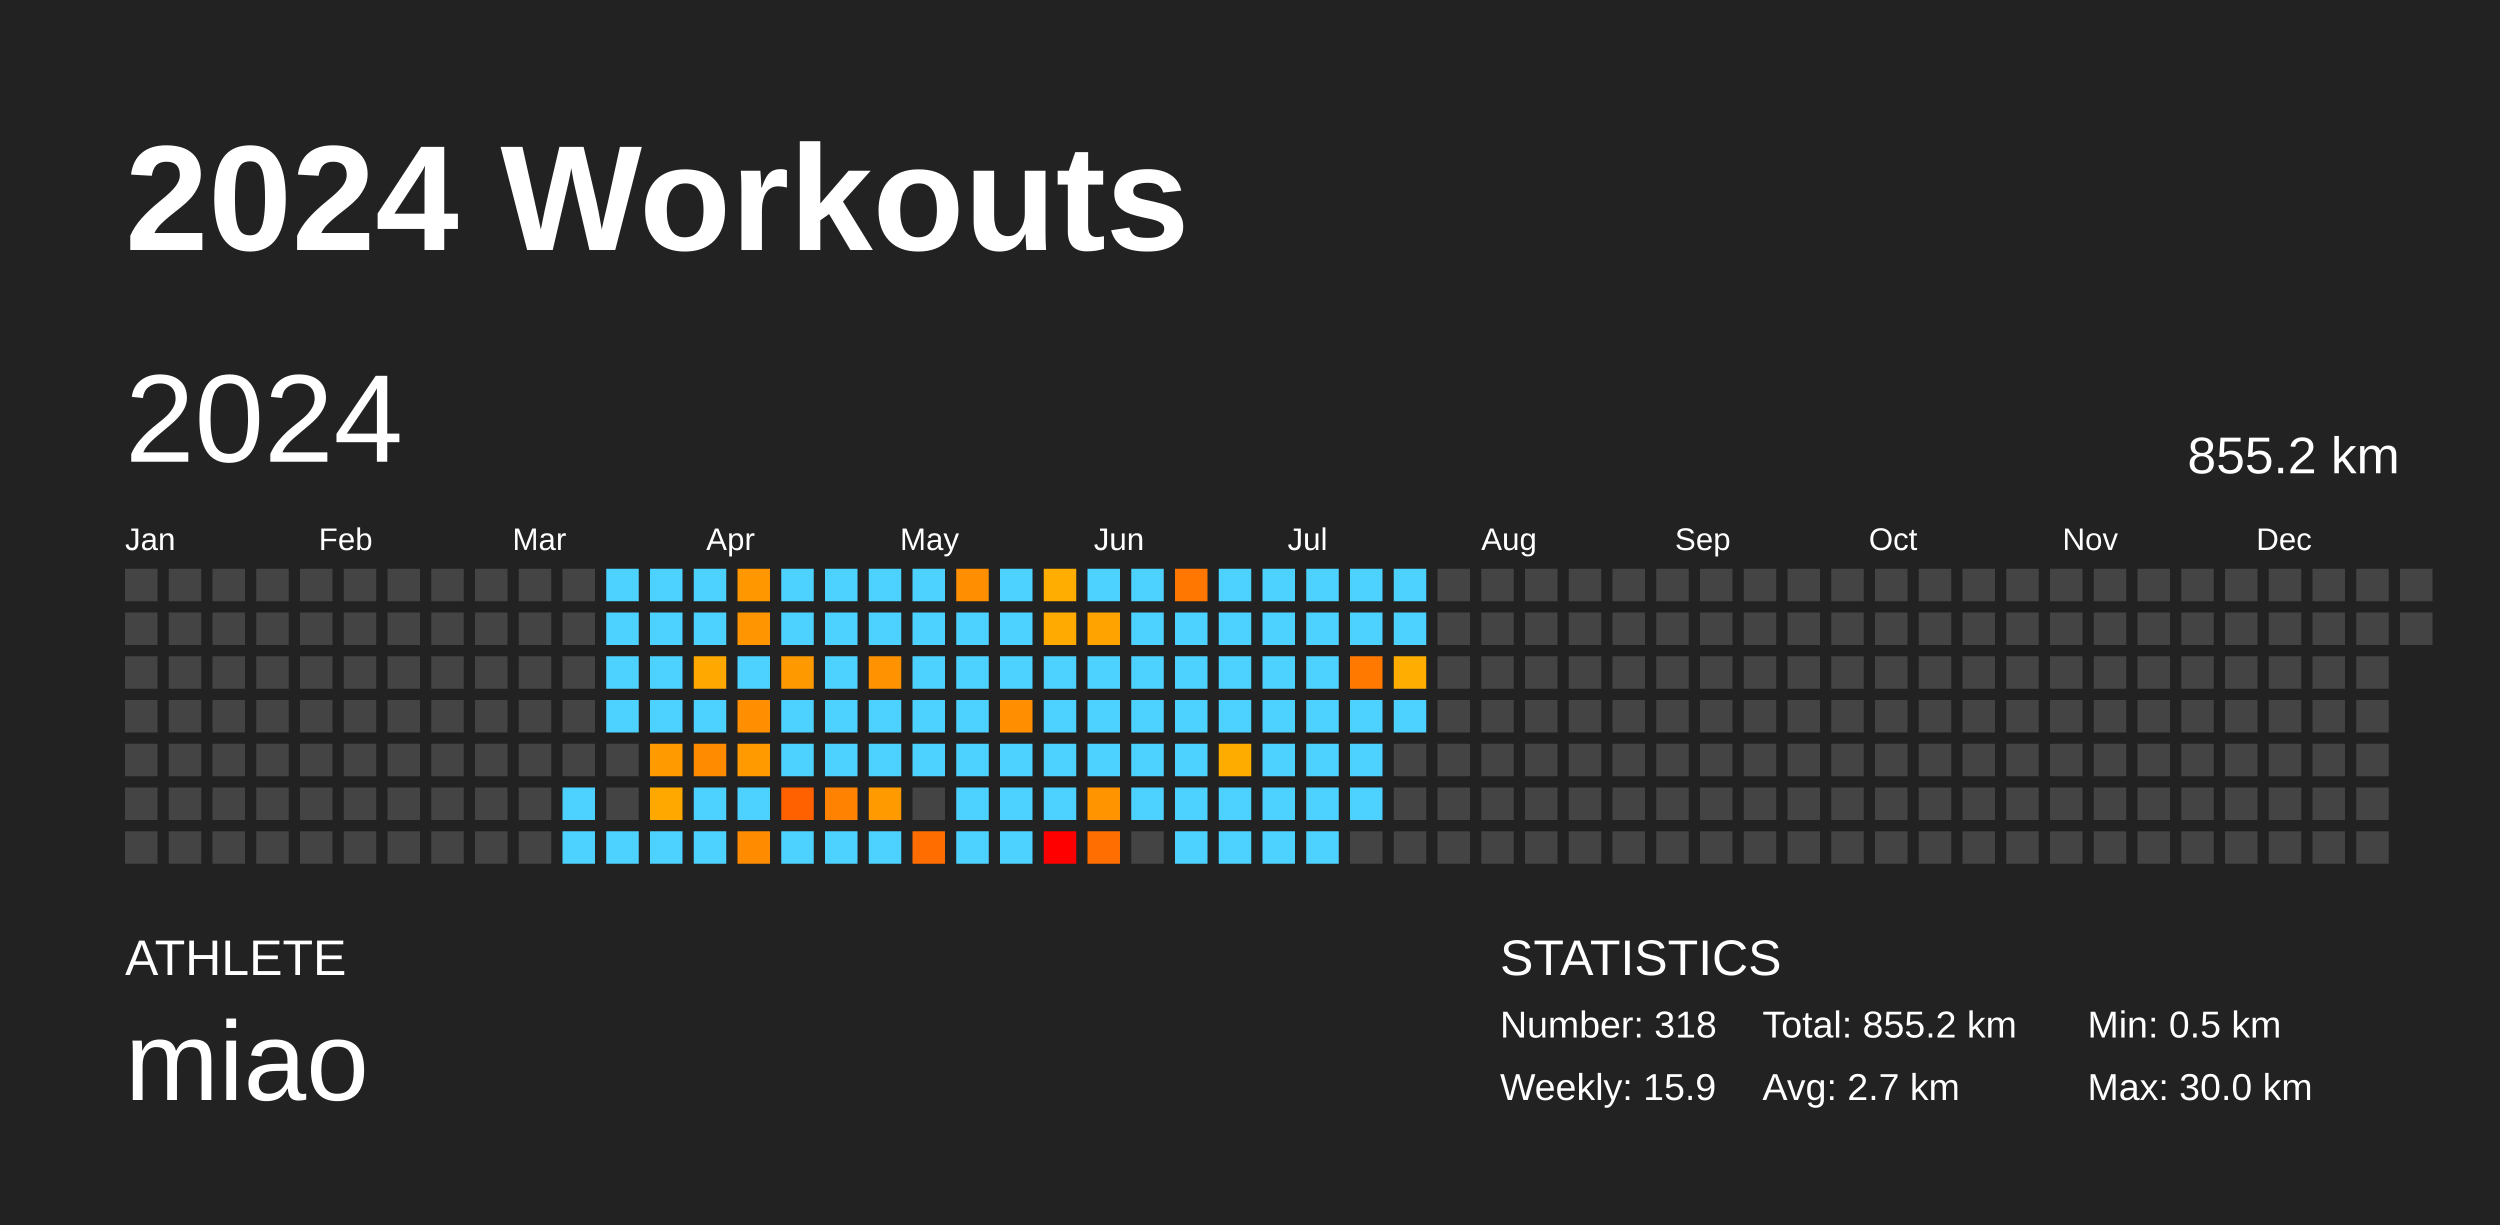
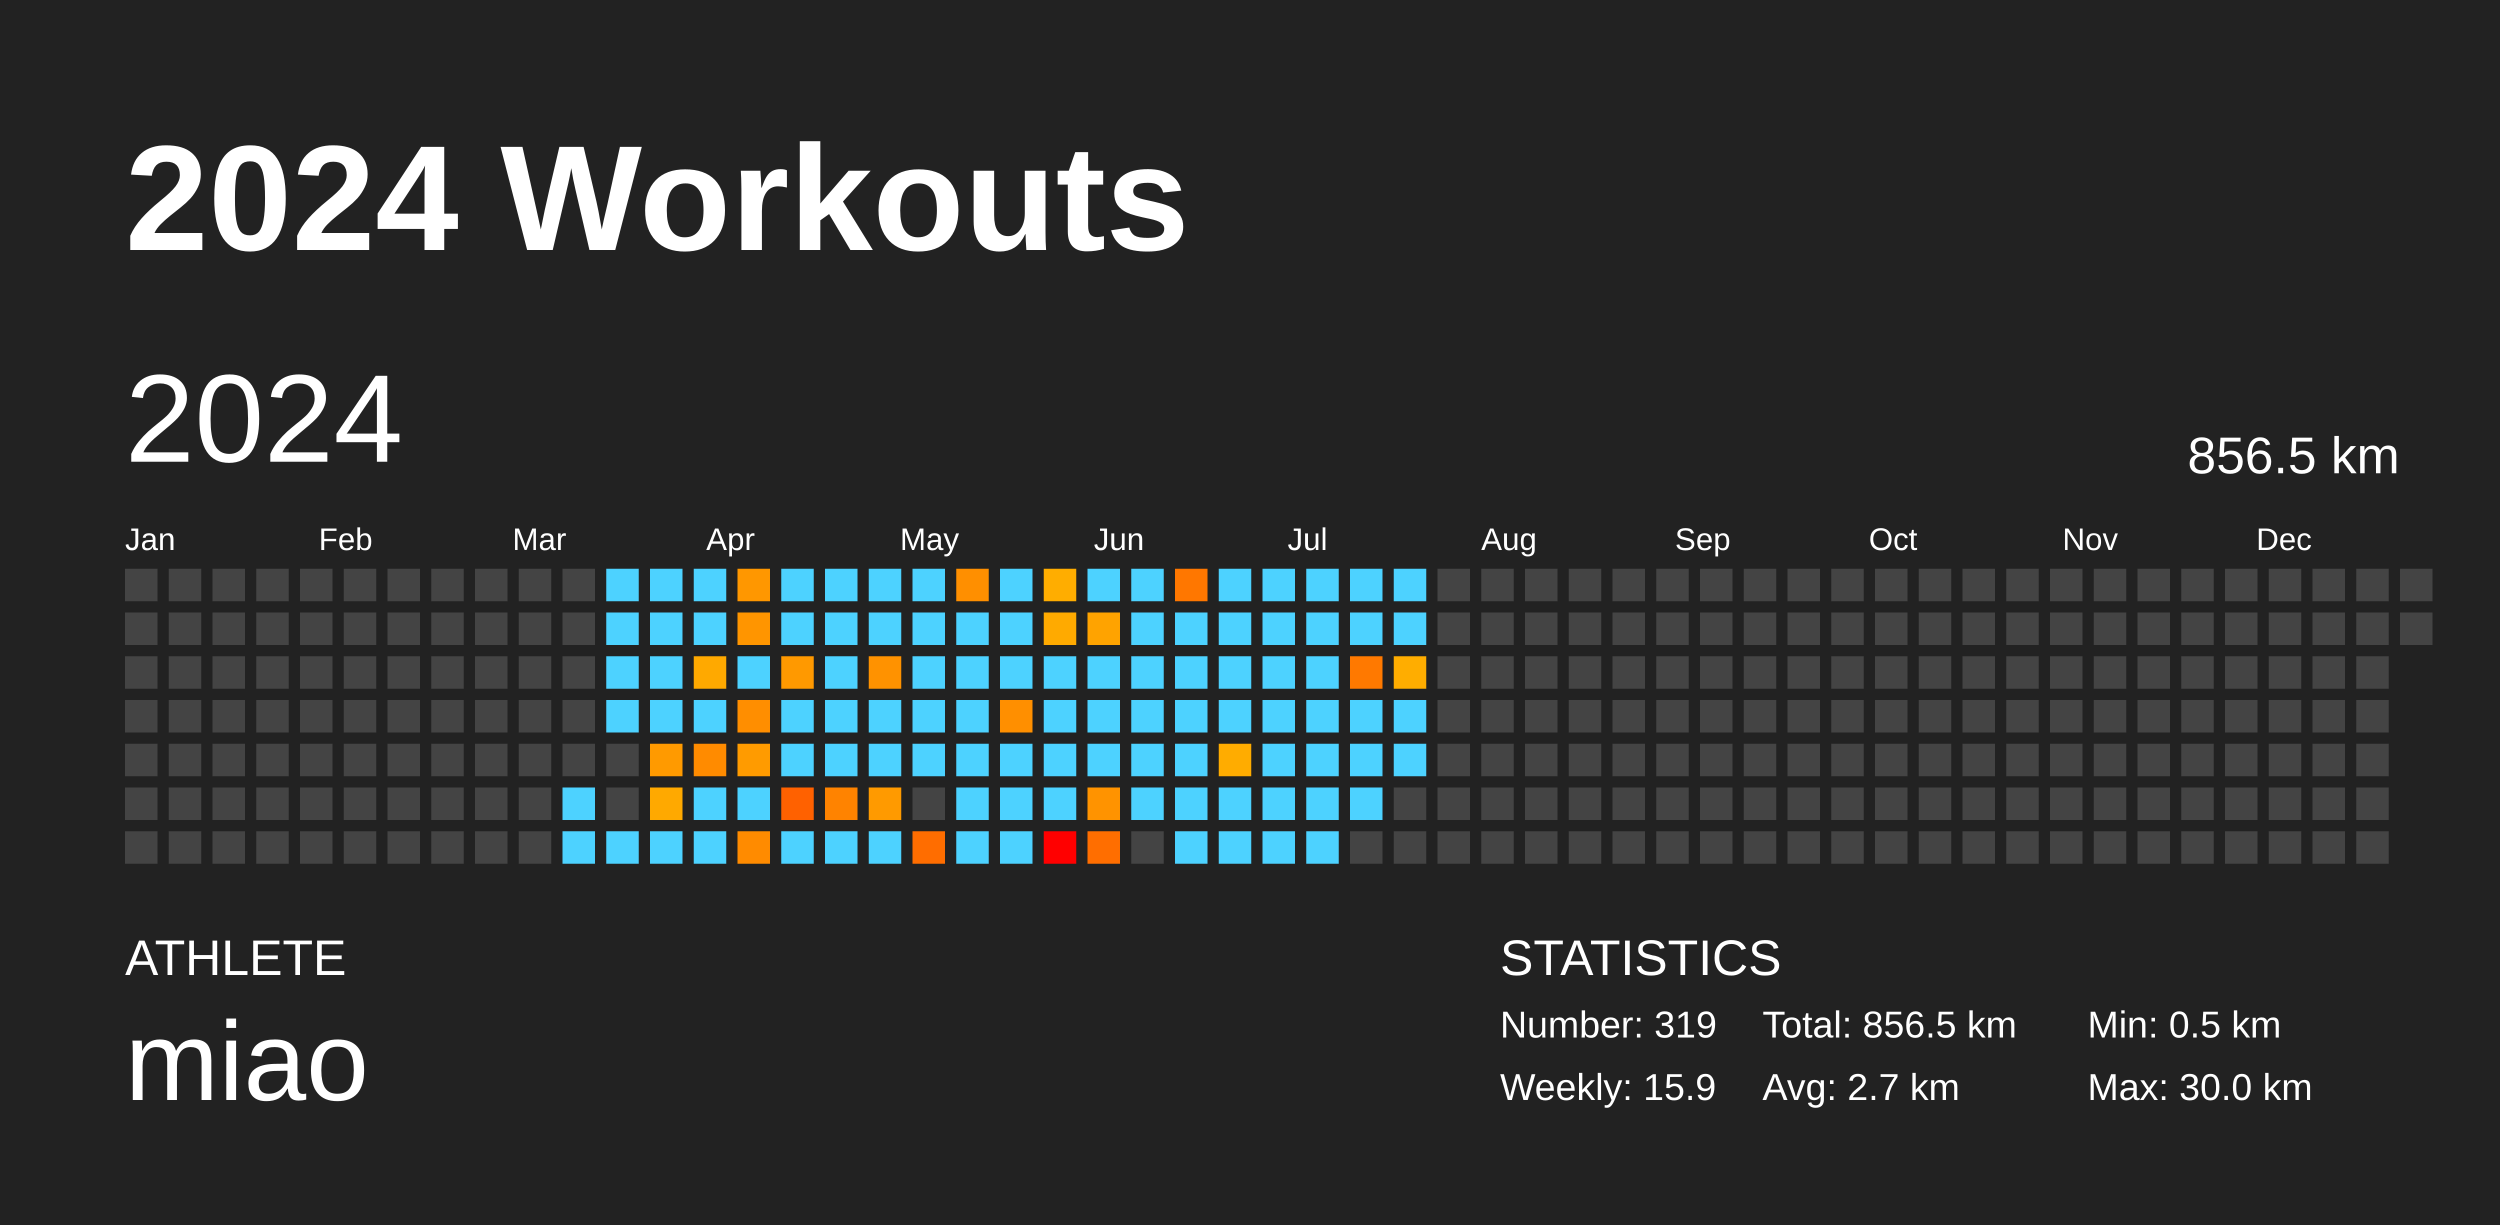
<svg xmlns="http://www.w3.org/2000/svg" baseProfile="full" height="98mm" version="1.1" viewBox="0,0,200,98" width="200mm">
  <defs />
  <rect fill="#222222" height="98" width="200" x="0" y="0" />
  <text fill="#FFFFFF" style="font-size:12px; font-family:Arial; font-weight:bold;" x="10" y="20">2024 Workouts</text>
  <text fill="#FFFFFF" style="font-size:4px; font-family:Arial" x="10" y="78">ATHLETE</text>
  <text fill="#FFFFFF" style="font-size:9px; font-family:Arial" x="10" y="88">miao</text>
  <text fill="#FFFFFF" style="font-size:4px; font-family:Arial" x="120" y="78">STATISTICS</text>
-   <text fill="#FFFFFF" style="font-size:3px; font-family:Arial" x="120" y="83">Number: 318</text>
+   <text fill="#FFFFFF" style="font-size:3px; font-family:Arial" x="120" y="83">Number: 319</text>
  <text fill="#FFFFFF" style="font-size:3px; font-family:Arial" x="120" y="88">Weekly: 15.9</text>
-   <text fill="#FFFFFF" style="font-size:3px; font-family:Arial" x="141" y="83">Total: 855.2 km</text>
+   <text fill="#FFFFFF" style="font-size:3px; font-family:Arial" x="141" y="83">Total: 856.5 km</text>
  <text fill="#FFFFFF" style="font-size:3px; font-family:Arial" x="141" y="88">Avg: 2.7 km</text>
  <text fill="#FFFFFF" style="font-size:3px; font-family:Arial" x="167" y="83">Min: 0.5 km</text>
  <text fill="#FFFFFF" style="font-size:3px; font-family:Arial" x="167" y="88">Max: 30.0 km</text>
  <text dominant-baseline="hanging" fill="#FFFFFF" style="font-size:10.0px; font-family:Arial;" x="10" y="30">2024</text>
-   <text dominant-baseline="hanging" fill="#FFFFFF" style="font-size:4.125px; font-family:Arial;" x="175" y="35">855.2 km</text>
+   <text dominant-baseline="hanging" fill="#FFFFFF" style="font-size:4.125px; font-family:Arial;" x="175" y="35">856.5 km</text>
  <text fill="#FFFFFF" style="font-size:2.5px; font-family:Arial" x="10.0" y="44">Jan</text>
  <text fill="#FFFFFF" style="font-size:2.5px; font-family:Arial" x="25.5" y="44">Feb</text>
  <text fill="#FFFFFF" style="font-size:2.5px; font-family:Arial" x="41.0" y="44">Mar</text>
  <text fill="#FFFFFF" style="font-size:2.5px; font-family:Arial" x="56.5" y="44">Apr</text>
  <text fill="#FFFFFF" style="font-size:2.5px; font-family:Arial" x="72.0" y="44">May</text>
  <text fill="#FFFFFF" style="font-size:2.5px; font-family:Arial" x="87.5" y="44">Jun</text>
  <text fill="#FFFFFF" style="font-size:2.5px; font-family:Arial" x="103.0" y="44">Jul</text>
  <text fill="#FFFFFF" style="font-size:2.5px; font-family:Arial" x="118.5" y="44">Aug</text>
  <text fill="#FFFFFF" style="font-size:2.5px; font-family:Arial" x="134.0" y="44">Sep</text>
  <text fill="#FFFFFF" style="font-size:2.5px; font-family:Arial" x="149.5" y="44">Oct</text>
  <text fill="#FFFFFF" style="font-size:2.5px; font-family:Arial" x="165.0" y="44">Nov</text>
  <text fill="#FFFFFF" style="font-size:2.5px; font-family:Arial" x="180.5" y="44">Dec</text>
  <rect fill="#444444" height="2.6" width="2.6" x="10.0" y="45.5" />
  <rect fill="#444444" height="2.6" width="2.6" x="10.0" y="49.0" />
  <rect fill="#444444" height="2.6" width="2.6" x="10.0" y="52.5" />
  <rect fill="#444444" height="2.6" width="2.6" x="10.0" y="56.0" />
  <rect fill="#444444" height="2.6" width="2.6" x="10.0" y="59.5" />
  <rect fill="#444444" height="2.6" width="2.6" x="10.0" y="63.0" />
  <rect fill="#444444" height="2.6" width="2.6" x="10.0" y="66.5" />
  <rect fill="#444444" height="2.6" width="2.6" x="13.5" y="45.5" />
  <rect fill="#444444" height="2.6" width="2.6" x="13.5" y="49.0" />
  <rect fill="#444444" height="2.6" width="2.6" x="13.5" y="52.5" />
  <rect fill="#444444" height="2.6" width="2.6" x="13.5" y="56.0" />
  <rect fill="#444444" height="2.6" width="2.6" x="13.5" y="59.5" />
  <rect fill="#444444" height="2.6" width="2.6" x="13.5" y="63.0" />
  <rect fill="#444444" height="2.6" width="2.6" x="13.5" y="66.5" />
  <rect fill="#444444" height="2.6" width="2.6" x="17.0" y="45.5" />
  <rect fill="#444444" height="2.6" width="2.6" x="17.0" y="49.0" />
  <rect fill="#444444" height="2.6" width="2.6" x="17.0" y="52.5" />
  <rect fill="#444444" height="2.6" width="2.6" x="17.0" y="56.0" />
  <rect fill="#444444" height="2.6" width="2.6" x="17.0" y="59.5" />
  <rect fill="#444444" height="2.6" width="2.6" x="17.0" y="63.0" />
  <rect fill="#444444" height="2.6" width="2.6" x="17.0" y="66.5" />
  <rect fill="#444444" height="2.6" width="2.6" x="20.5" y="45.5" />
  <rect fill="#444444" height="2.6" width="2.6" x="20.5" y="49.0" />
  <rect fill="#444444" height="2.6" width="2.6" x="20.5" y="52.5" />
  <rect fill="#444444" height="2.6" width="2.6" x="20.5" y="56.0" />
  <rect fill="#444444" height="2.6" width="2.6" x="20.5" y="59.5" />
  <rect fill="#444444" height="2.6" width="2.6" x="20.5" y="63.0" />
  <rect fill="#444444" height="2.6" width="2.6" x="20.5" y="66.5" />
  <rect fill="#444444" height="2.6" width="2.6" x="24.0" y="45.5" />
  <rect fill="#444444" height="2.6" width="2.6" x="24.0" y="49.0" />
  <rect fill="#444444" height="2.6" width="2.6" x="24.0" y="52.5" />
  <rect fill="#444444" height="2.6" width="2.6" x="24.0" y="56.0" />
  <rect fill="#444444" height="2.6" width="2.6" x="24.0" y="59.5" />
  <rect fill="#444444" height="2.6" width="2.6" x="24.0" y="63.0" />
  <rect fill="#444444" height="2.6" width="2.6" x="24.0" y="66.5" />
  <rect fill="#444444" height="2.6" width="2.6" x="27.5" y="45.5" />
  <rect fill="#444444" height="2.6" width="2.6" x="27.5" y="49.0" />
  <rect fill="#444444" height="2.6" width="2.6" x="27.5" y="52.5" />
  <rect fill="#444444" height="2.6" width="2.6" x="27.5" y="56.0" />
  <rect fill="#444444" height="2.6" width="2.6" x="27.5" y="59.5" />
  <rect fill="#444444" height="2.6" width="2.6" x="27.5" y="63.0" />
  <rect fill="#444444" height="2.6" width="2.6" x="27.5" y="66.5" />
  <rect fill="#444444" height="2.6" width="2.6" x="31.0" y="45.5" />
  <rect fill="#444444" height="2.6" width="2.6" x="31.0" y="49.0" />
  <rect fill="#444444" height="2.6" width="2.6" x="31.0" y="52.5" />
  <rect fill="#444444" height="2.6" width="2.6" x="31.0" y="56.0" />
  <rect fill="#444444" height="2.6" width="2.6" x="31.0" y="59.5" />
  <rect fill="#444444" height="2.6" width="2.6" x="31.0" y="63.0" />
  <rect fill="#444444" height="2.6" width="2.6" x="31.0" y="66.5" />
  <rect fill="#444444" height="2.6" width="2.6" x="34.5" y="45.5" />
  <rect fill="#444444" height="2.6" width="2.6" x="34.5" y="49.0" />
  <rect fill="#444444" height="2.6" width="2.6" x="34.5" y="52.5" />
  <rect fill="#444444" height="2.6" width="2.6" x="34.5" y="56.0" />
  <rect fill="#444444" height="2.6" width="2.6" x="34.5" y="59.5" />
  <rect fill="#444444" height="2.6" width="2.6" x="34.5" y="63.0" />
  <rect fill="#444444" height="2.6" width="2.6" x="34.5" y="66.5" />
  <rect fill="#444444" height="2.6" width="2.6" x="38.0" y="45.5" />
  <rect fill="#444444" height="2.6" width="2.6" x="38.0" y="49.0" />
  <rect fill="#444444" height="2.6" width="2.6" x="38.0" y="52.5" />
  <rect fill="#444444" height="2.6" width="2.6" x="38.0" y="56.0" />
  <rect fill="#444444" height="2.6" width="2.6" x="38.0" y="59.5" />
  <rect fill="#444444" height="2.6" width="2.6" x="38.0" y="63.0" />
  <rect fill="#444444" height="2.6" width="2.6" x="38.0" y="66.5" />
  <rect fill="#444444" height="2.6" width="2.6" x="41.5" y="45.5" />
  <rect fill="#444444" height="2.6" width="2.6" x="41.5" y="49.0" />
  <rect fill="#444444" height="2.6" width="2.6" x="41.5" y="52.5" />
  <rect fill="#444444" height="2.6" width="2.6" x="41.5" y="56.0" />
  <rect fill="#444444" height="2.6" width="2.6" x="41.5" y="59.5" />
  <rect fill="#444444" height="2.6" width="2.6" x="41.5" y="63.0" />
  <rect fill="#444444" height="2.6" width="2.6" x="41.5" y="66.5" />
  <rect fill="#444444" height="2.6" width="2.6" x="45.0" y="45.5" />
  <rect fill="#444444" height="2.6" width="2.6" x="45.0" y="49.0" />
  <rect fill="#444444" height="2.6" width="2.6" x="45.0" y="52.5" />
  <rect fill="#444444" height="2.6" width="2.6" x="45.0" y="56.0" />
  <rect fill="#444444" height="2.6" width="2.6" x="45.0" y="59.5" />
  <rect fill="#4dd2ff" height="2.6" width="2.6" x="45.0" y="63.0" />
  <rect fill="#4dd2ff" height="2.6" width="2.6" x="45.0" y="66.5" />
  <rect fill="#4dd2ff" height="2.6" width="2.6" x="48.5" y="45.5" />
  <rect fill="#4dd2ff" height="2.6" width="2.6" x="48.5" y="49.0" />
  <rect fill="#4dd2ff" height="2.6" width="2.6" x="48.5" y="52.5" />
  <rect fill="#4dd2ff" height="2.6" width="2.6" x="48.5" y="56.0" />
  <rect fill="#444444" height="2.6" width="2.6" x="48.5" y="59.5" />
  <rect fill="#444444" height="2.6" width="2.6" x="48.5" y="63.0" />
  <rect fill="#4dd2ff" height="2.6" width="2.6" x="48.5" y="66.5" />
  <rect fill="#4dd2ff" height="2.6" width="2.6" x="52.0" y="45.5" />
  <rect fill="#4dd2ff" height="2.6" width="2.6" x="52.0" y="49.0" />
  <rect fill="#4dd2ff" height="2.6" width="2.6" x="52.0" y="52.5" />
  <rect fill="#4dd2ff" height="2.6" width="2.6" x="52.0" y="56.0" />
  <rect fill="#ff9a00" height="2.6" width="2.6" x="52.0" y="59.5" />
  <rect fill="#ffa900" height="2.6" width="2.6" x="52.0" y="63.0" />
  <rect fill="#4dd2ff" height="2.6" width="2.6" x="52.0" y="66.5" />
  <rect fill="#4dd2ff" height="2.6" width="2.6" x="55.5" y="45.5" />
  <rect fill="#4dd2ff" height="2.6" width="2.6" x="55.5" y="49.0" />
  <rect fill="#ffa900" height="2.6" width="2.6" x="55.5" y="52.5" />
  <rect fill="#4dd2ff" height="2.6" width="2.6" x="55.5" y="56.0" />
  <rect fill="#ff8b00" height="2.6" width="2.6" x="55.5" y="59.5" />
  <rect fill="#4dd2ff" height="2.6" width="2.6" x="55.5" y="63.0" />
  <rect fill="#4dd2ff" height="2.6" width="2.6" x="55.5" y="66.5" />
  <rect fill="#ff9700" height="2.6" width="2.6" x="59.0" y="45.5" />
  <rect fill="#ff9500" height="2.6" width="2.6" x="59.0" y="49.0" />
  <rect fill="#4dd2ff" height="2.6" width="2.6" x="59.0" y="52.5" />
  <rect fill="#ff8e00" height="2.6" width="2.6" x="59.0" y="56.0" />
  <rect fill="#ff9b00" height="2.6" width="2.6" x="59.0" y="59.5" />
  <rect fill="#4dd2ff" height="2.6" width="2.6" x="59.0" y="63.0" />
  <rect fill="#ff8b00" height="2.6" width="2.6" x="59.0" y="66.5" />
  <rect fill="#4dd2ff" height="2.6" width="2.6" x="62.5" y="45.5" />
  <rect fill="#4dd2ff" height="2.6" width="2.6" x="62.5" y="49.0" />
  <rect fill="#ff9900" height="2.6" width="2.6" x="62.5" y="52.5" />
  <rect fill="#4dd2ff" height="2.6" width="2.6" x="62.5" y="56.0" />
  <rect fill="#4dd2ff" height="2.6" width="2.6" x="62.5" y="59.5" />
  <rect fill="#ff6100" height="2.6" width="2.6" x="62.5" y="63.0" />
  <rect fill="#4dd2ff" height="2.6" width="2.6" x="62.5" y="66.5" />
  <rect fill="#4dd2ff" height="2.6" width="2.6" x="66.0" y="45.5" />
  <rect fill="#4dd2ff" height="2.6" width="2.6" x="66.0" y="49.0" />
  <rect fill="#4dd2ff" height="2.6" width="2.6" x="66.0" y="52.5" />
  <rect fill="#4dd2ff" height="2.6" width="2.6" x="66.0" y="56.0" />
  <rect fill="#4dd2ff" height="2.6" width="2.6" x="66.0" y="59.5" />
  <rect fill="#ff8300" height="2.6" width="2.6" x="66.0" y="63.0" />
  <rect fill="#4dd2ff" height="2.6" width="2.6" x="66.0" y="66.5" />
  <rect fill="#4dd2ff" height="2.6" width="2.6" x="69.5" y="45.5" />
  <rect fill="#4dd2ff" height="2.6" width="2.6" x="69.5" y="49.0" />
  <rect fill="#ff9200" height="2.6" width="2.6" x="69.5" y="52.5" />
  <rect fill="#4dd2ff" height="2.6" width="2.6" x="69.5" y="56.0" />
  <rect fill="#4dd2ff" height="2.6" width="2.6" x="69.5" y="59.5" />
  <rect fill="#ff9a00" height="2.6" width="2.6" x="69.5" y="63.0" />
  <rect fill="#4dd2ff" height="2.6" width="2.6" x="69.5" y="66.5" />
  <rect fill="#4dd2ff" height="2.6" width="2.6" x="73.0" y="45.5" />
  <rect fill="#4dd2ff" height="2.6" width="2.6" x="73.0" y="49.0" />
  <rect fill="#4dd2ff" height="2.6" width="2.6" x="73.0" y="52.5" />
  <rect fill="#4dd2ff" height="2.6" width="2.6" x="73.0" y="56.0" />
  <rect fill="#4dd2ff" height="2.6" width="2.6" x="73.0" y="59.5" />
  <rect fill="#444444" height="2.6" width="2.6" x="73.0" y="63.0" />
  <rect fill="#ff6d00" height="2.6" width="2.6" x="73.0" y="66.5" />
  <rect fill="#ff8f00" height="2.6" width="2.6" x="76.5" y="45.5" />
  <rect fill="#4dd2ff" height="2.6" width="2.6" x="76.5" y="49.0" />
  <rect fill="#4dd2ff" height="2.6" width="2.6" x="76.5" y="52.5" />
  <rect fill="#4dd2ff" height="2.6" width="2.6" x="76.5" y="56.0" />
  <rect fill="#4dd2ff" height="2.6" width="2.6" x="76.5" y="59.5" />
  <rect fill="#4dd2ff" height="2.6" width="2.6" x="76.5" y="63.0" />
  <rect fill="#4dd2ff" height="2.6" width="2.6" x="76.5" y="66.5" />
  <rect fill="#4dd2ff" height="2.6" width="2.6" x="80.0" y="45.5" />
  <rect fill="#4dd2ff" height="2.6" width="2.6" x="80.0" y="49.0" />
  <rect fill="#4dd2ff" height="2.6" width="2.6" x="80.0" y="52.5" />
  <rect fill="#ff8f00" height="2.6" width="2.6" x="80.0" y="56.0" />
  <rect fill="#4dd2ff" height="2.6" width="2.6" x="80.0" y="59.5" />
  <rect fill="#4dd2ff" height="2.6" width="2.6" x="80.0" y="63.0" />
  <rect fill="#4dd2ff" height="2.6" width="2.6" x="80.0" y="66.5" />
  <rect fill="#ffad00" height="2.6" width="2.6" x="83.5" y="45.5" />
  <rect fill="#ffaa00" height="2.6" width="2.6" x="83.5" y="49.0" />
  <rect fill="#4dd2ff" height="2.6" width="2.6" x="83.5" y="52.5" />
  <rect fill="#4dd2ff" height="2.6" width="2.6" x="83.5" y="56.0" />
  <rect fill="#4dd2ff" height="2.6" width="2.6" x="83.5" y="59.5" />
  <rect fill="#4dd2ff" height="2.6" width="2.6" x="83.5" y="63.0" />
  <rect fill="red" height="2.6" width="2.6" x="83.5" y="66.5" />
  <rect fill="#4dd2ff" height="2.6" width="2.6" x="87.0" y="45.5" />
  <rect fill="#ffa300" height="2.6" width="2.6" x="87.0" y="49.0" />
  <rect fill="#4dd2ff" height="2.6" width="2.6" x="87.0" y="52.5" />
  <rect fill="#4dd2ff" height="2.6" width="2.6" x="87.0" y="56.0" />
  <rect fill="#4dd2ff" height="2.6" width="2.6" x="87.0" y="59.5" />
  <rect fill="#ff9300" height="2.6" width="2.6" x="87.0" y="63.0" />
  <rect fill="#ff6e00" height="2.6" width="2.6" x="87.0" y="66.5" />
  <rect fill="#4dd2ff" height="2.6" width="2.6" x="90.5" y="45.5" />
  <rect fill="#4dd2ff" height="2.6" width="2.6" x="90.5" y="49.0" />
  <rect fill="#4dd2ff" height="2.6" width="2.6" x="90.5" y="52.5" />
  <rect fill="#4dd2ff" height="2.6" width="2.6" x="90.5" y="56.0" />
  <rect fill="#4dd2ff" height="2.6" width="2.6" x="90.5" y="59.5" />
  <rect fill="#4dd2ff" height="2.6" width="2.6" x="90.5" y="63.0" />
  <rect fill="#444444" height="2.6" width="2.6" x="90.5" y="66.5" />
  <rect fill="#ff7700" height="2.6" width="2.6" x="94.0" y="45.5" />
  <rect fill="#4dd2ff" height="2.6" width="2.6" x="94.0" y="49.0" />
  <rect fill="#4dd2ff" height="2.6" width="2.6" x="94.0" y="52.5" />
  <rect fill="#4dd2ff" height="2.6" width="2.6" x="94.0" y="56.0" />
  <rect fill="#4dd2ff" height="2.6" width="2.6" x="94.0" y="59.5" />
  <rect fill="#4dd2ff" height="2.6" width="2.6" x="94.0" y="63.0" />
  <rect fill="#4dd2ff" height="2.6" width="2.6" x="94.0" y="66.5" />
  <rect fill="#4dd2ff" height="2.6" width="2.6" x="97.5" y="45.5" />
  <rect fill="#4dd2ff" height="2.6" width="2.6" x="97.5" y="49.0" />
  <rect fill="#4dd2ff" height="2.6" width="2.6" x="97.5" y="52.5" />
  <rect fill="#4dd2ff" height="2.6" width="2.6" x="97.5" y="56.0" />
  <rect fill="#ffac00" height="2.6" width="2.6" x="97.5" y="59.5" />
  <rect fill="#4dd2ff" height="2.6" width="2.6" x="97.5" y="63.0" />
  <rect fill="#4dd2ff" height="2.6" width="2.6" x="97.5" y="66.5" />
  <rect fill="#4dd2ff" height="2.6" width="2.6" x="101.0" y="45.5" />
  <rect fill="#4dd2ff" height="2.6" width="2.6" x="101.0" y="49.0" />
  <rect fill="#4dd2ff" height="2.6" width="2.6" x="101.0" y="52.5" />
  <rect fill="#4dd2ff" height="2.6" width="2.6" x="101.0" y="56.0" />
  <rect fill="#4dd2ff" height="2.6" width="2.6" x="101.0" y="59.5" />
  <rect fill="#4dd2ff" height="2.6" width="2.6" x="101.0" y="63.0" />
  <rect fill="#4dd2ff" height="2.6" width="2.6" x="101.0" y="66.5" />
  <rect fill="#4dd2ff" height="2.6" width="2.6" x="104.5" y="45.5" />
  <rect fill="#4dd2ff" height="2.6" width="2.6" x="104.5" y="49.0" />
  <rect fill="#4dd2ff" height="2.6" width="2.6" x="104.5" y="52.5" />
  <rect fill="#4dd2ff" height="2.6" width="2.6" x="104.5" y="56.0" />
  <rect fill="#4dd2ff" height="2.6" width="2.6" x="104.5" y="59.5" />
  <rect fill="#4dd2ff" height="2.6" width="2.6" x="104.5" y="63.0" />
  <rect fill="#4dd2ff" height="2.6" width="2.6" x="104.5" y="66.5" />
  <rect fill="#4dd2ff" height="2.6" width="2.6" x="108.0" y="45.5" />
  <rect fill="#4dd2ff" height="2.6" width="2.6" x="108.0" y="49.0" />
  <rect fill="#ff7900" height="2.6" width="2.6" x="108.0" y="52.5" />
  <rect fill="#4dd2ff" height="2.6" width="2.6" x="108.0" y="56.0" />
  <rect fill="#4dd2ff" height="2.6" width="2.6" x="108.0" y="59.5" />
  <rect fill="#4dd2ff" height="2.6" width="2.6" x="108.0" y="63.0" />
  <rect fill="#444444" height="2.6" width="2.6" x="108.0" y="66.5" />
  <rect fill="#4dd2ff" height="2.6" width="2.6" x="111.5" y="45.5" />
  <rect fill="#4dd2ff" height="2.6" width="2.6" x="111.5" y="49.0" />
  <rect fill="#ffad00" height="2.6" width="2.6" x="111.5" y="52.5" />
  <rect fill="#4dd2ff" height="2.6" width="2.6" x="111.5" y="56.0" />
-   <rect fill="#444444" height="2.6" width="2.6" x="111.5" y="59.5" />
+   <rect fill="#4dd2ff" height="2.6" width="2.6" x="111.5" y="59.5" />
  <rect fill="#444444" height="2.6" width="2.6" x="111.5" y="63.0" />
  <rect fill="#444444" height="2.6" width="2.6" x="111.5" y="66.5" />
  <rect fill="#444444" height="2.6" width="2.6" x="115.0" y="45.5" />
  <rect fill="#444444" height="2.6" width="2.6" x="115.0" y="49.0" />
  <rect fill="#444444" height="2.6" width="2.6" x="115.0" y="52.5" />
  <rect fill="#444444" height="2.6" width="2.6" x="115.0" y="56.0" />
  <rect fill="#444444" height="2.6" width="2.6" x="115.0" y="59.5" />
  <rect fill="#444444" height="2.6" width="2.6" x="115.0" y="63.0" />
  <rect fill="#444444" height="2.6" width="2.6" x="115.0" y="66.5" />
  <rect fill="#444444" height="2.6" width="2.6" x="118.5" y="45.5" />
  <rect fill="#444444" height="2.6" width="2.6" x="118.5" y="49.0" />
  <rect fill="#444444" height="2.6" width="2.6" x="118.5" y="52.5" />
  <rect fill="#444444" height="2.6" width="2.6" x="118.5" y="56.0" />
  <rect fill="#444444" height="2.6" width="2.6" x="118.5" y="59.5" />
  <rect fill="#444444" height="2.6" width="2.6" x="118.5" y="63.0" />
  <rect fill="#444444" height="2.6" width="2.6" x="118.5" y="66.5" />
  <rect fill="#444444" height="2.6" width="2.6" x="122.0" y="45.5" />
  <rect fill="#444444" height="2.6" width="2.6" x="122.0" y="49.0" />
  <rect fill="#444444" height="2.6" width="2.6" x="122.0" y="52.5" />
  <rect fill="#444444" height="2.6" width="2.6" x="122.0" y="56.0" />
  <rect fill="#444444" height="2.6" width="2.6" x="122.0" y="59.5" />
  <rect fill="#444444" height="2.6" width="2.6" x="122.0" y="63.0" />
  <rect fill="#444444" height="2.6" width="2.6" x="122.0" y="66.5" />
  <rect fill="#444444" height="2.6" width="2.6" x="125.5" y="45.5" />
  <rect fill="#444444" height="2.6" width="2.6" x="125.5" y="49.0" />
  <rect fill="#444444" height="2.6" width="2.6" x="125.5" y="52.5" />
  <rect fill="#444444" height="2.6" width="2.6" x="125.5" y="56.0" />
  <rect fill="#444444" height="2.6" width="2.6" x="125.5" y="59.5" />
  <rect fill="#444444" height="2.6" width="2.6" x="125.5" y="63.0" />
  <rect fill="#444444" height="2.6" width="2.6" x="125.5" y="66.5" />
  <rect fill="#444444" height="2.6" width="2.6" x="129.0" y="45.5" />
  <rect fill="#444444" height="2.6" width="2.6" x="129.0" y="49.0" />
  <rect fill="#444444" height="2.6" width="2.6" x="129.0" y="52.5" />
  <rect fill="#444444" height="2.6" width="2.6" x="129.0" y="56.0" />
  <rect fill="#444444" height="2.6" width="2.6" x="129.0" y="59.5" />
  <rect fill="#444444" height="2.6" width="2.6" x="129.0" y="63.0" />
  <rect fill="#444444" height="2.6" width="2.6" x="129.0" y="66.5" />
  <rect fill="#444444" height="2.6" width="2.6" x="132.5" y="45.5" />
  <rect fill="#444444" height="2.6" width="2.6" x="132.5" y="49.0" />
  <rect fill="#444444" height="2.6" width="2.6" x="132.5" y="52.5" />
  <rect fill="#444444" height="2.6" width="2.6" x="132.5" y="56.0" />
  <rect fill="#444444" height="2.6" width="2.6" x="132.5" y="59.5" />
  <rect fill="#444444" height="2.6" width="2.6" x="132.5" y="63.0" />
  <rect fill="#444444" height="2.6" width="2.6" x="132.5" y="66.5" />
  <rect fill="#444444" height="2.6" width="2.6" x="136.0" y="45.5" />
  <rect fill="#444444" height="2.6" width="2.6" x="136.0" y="49.0" />
  <rect fill="#444444" height="2.6" width="2.6" x="136.0" y="52.5" />
  <rect fill="#444444" height="2.6" width="2.6" x="136.0" y="56.0" />
  <rect fill="#444444" height="2.6" width="2.6" x="136.0" y="59.5" />
  <rect fill="#444444" height="2.6" width="2.6" x="136.0" y="63.0" />
  <rect fill="#444444" height="2.6" width="2.6" x="136.0" y="66.5" />
  <rect fill="#444444" height="2.6" width="2.6" x="139.5" y="45.5" />
  <rect fill="#444444" height="2.6" width="2.6" x="139.5" y="49.0" />
  <rect fill="#444444" height="2.6" width="2.6" x="139.5" y="52.5" />
  <rect fill="#444444" height="2.6" width="2.6" x="139.5" y="56.0" />
  <rect fill="#444444" height="2.6" width="2.6" x="139.5" y="59.5" />
  <rect fill="#444444" height="2.6" width="2.6" x="139.5" y="63.0" />
  <rect fill="#444444" height="2.6" width="2.6" x="139.5" y="66.5" />
  <rect fill="#444444" height="2.6" width="2.6" x="143.0" y="45.5" />
  <rect fill="#444444" height="2.6" width="2.6" x="143.0" y="49.0" />
  <rect fill="#444444" height="2.6" width="2.6" x="143.0" y="52.5" />
  <rect fill="#444444" height="2.6" width="2.6" x="143.0" y="56.0" />
  <rect fill="#444444" height="2.6" width="2.6" x="143.0" y="59.5" />
  <rect fill="#444444" height="2.6" width="2.6" x="143.0" y="63.0" />
  <rect fill="#444444" height="2.6" width="2.6" x="143.0" y="66.5" />
  <rect fill="#444444" height="2.6" width="2.6" x="146.5" y="45.5" />
  <rect fill="#444444" height="2.6" width="2.6" x="146.5" y="49.0" />
  <rect fill="#444444" height="2.6" width="2.6" x="146.5" y="52.5" />
  <rect fill="#444444" height="2.6" width="2.6" x="146.5" y="56.0" />
  <rect fill="#444444" height="2.6" width="2.6" x="146.5" y="59.5" />
  <rect fill="#444444" height="2.6" width="2.6" x="146.5" y="63.0" />
  <rect fill="#444444" height="2.6" width="2.6" x="146.5" y="66.5" />
  <rect fill="#444444" height="2.6" width="2.6" x="150.0" y="45.5" />
  <rect fill="#444444" height="2.6" width="2.6" x="150.0" y="49.0" />
  <rect fill="#444444" height="2.6" width="2.6" x="150.0" y="52.5" />
  <rect fill="#444444" height="2.6" width="2.6" x="150.0" y="56.0" />
  <rect fill="#444444" height="2.6" width="2.6" x="150.0" y="59.5" />
  <rect fill="#444444" height="2.6" width="2.6" x="150.0" y="63.0" />
  <rect fill="#444444" height="2.6" width="2.6" x="150.0" y="66.5" />
  <rect fill="#444444" height="2.6" width="2.6" x="153.5" y="45.5" />
  <rect fill="#444444" height="2.6" width="2.6" x="153.5" y="49.0" />
  <rect fill="#444444" height="2.6" width="2.6" x="153.5" y="52.5" />
  <rect fill="#444444" height="2.6" width="2.6" x="153.5" y="56.0" />
  <rect fill="#444444" height="2.6" width="2.6" x="153.5" y="59.5" />
  <rect fill="#444444" height="2.6" width="2.6" x="153.5" y="63.0" />
  <rect fill="#444444" height="2.6" width="2.6" x="153.5" y="66.5" />
  <rect fill="#444444" height="2.6" width="2.6" x="157.0" y="45.5" />
  <rect fill="#444444" height="2.6" width="2.6" x="157.0" y="49.0" />
  <rect fill="#444444" height="2.6" width="2.6" x="157.0" y="52.5" />
  <rect fill="#444444" height="2.6" width="2.6" x="157.0" y="56.0" />
  <rect fill="#444444" height="2.6" width="2.6" x="157.0" y="59.5" />
  <rect fill="#444444" height="2.6" width="2.6" x="157.0" y="63.0" />
  <rect fill="#444444" height="2.6" width="2.6" x="157.0" y="66.5" />
  <rect fill="#444444" height="2.6" width="2.6" x="160.5" y="45.5" />
  <rect fill="#444444" height="2.6" width="2.6" x="160.5" y="49.0" />
  <rect fill="#444444" height="2.6" width="2.6" x="160.5" y="52.5" />
  <rect fill="#444444" height="2.6" width="2.6" x="160.5" y="56.0" />
  <rect fill="#444444" height="2.6" width="2.6" x="160.5" y="59.5" />
  <rect fill="#444444" height="2.6" width="2.6" x="160.5" y="63.0" />
  <rect fill="#444444" height="2.6" width="2.6" x="160.5" y="66.5" />
  <rect fill="#444444" height="2.6" width="2.6" x="164.0" y="45.5" />
  <rect fill="#444444" height="2.6" width="2.6" x="164.0" y="49.0" />
  <rect fill="#444444" height="2.6" width="2.6" x="164.0" y="52.5" />
  <rect fill="#444444" height="2.6" width="2.6" x="164.0" y="56.0" />
  <rect fill="#444444" height="2.6" width="2.6" x="164.0" y="59.5" />
  <rect fill="#444444" height="2.6" width="2.6" x="164.0" y="63.0" />
  <rect fill="#444444" height="2.6" width="2.6" x="164.0" y="66.5" />
  <rect fill="#444444" height="2.6" width="2.6" x="167.5" y="45.5" />
  <rect fill="#444444" height="2.6" width="2.6" x="167.5" y="49.0" />
  <rect fill="#444444" height="2.6" width="2.6" x="167.5" y="52.5" />
  <rect fill="#444444" height="2.6" width="2.6" x="167.5" y="56.0" />
  <rect fill="#444444" height="2.6" width="2.6" x="167.5" y="59.5" />
  <rect fill="#444444" height="2.6" width="2.6" x="167.5" y="63.0" />
  <rect fill="#444444" height="2.6" width="2.6" x="167.5" y="66.5" />
  <rect fill="#444444" height="2.6" width="2.6" x="171.0" y="45.5" />
  <rect fill="#444444" height="2.6" width="2.6" x="171.0" y="49.0" />
  <rect fill="#444444" height="2.6" width="2.6" x="171.0" y="52.5" />
  <rect fill="#444444" height="2.6" width="2.6" x="171.0" y="56.0" />
  <rect fill="#444444" height="2.6" width="2.6" x="171.0" y="59.5" />
  <rect fill="#444444" height="2.6" width="2.6" x="171.0" y="63.0" />
  <rect fill="#444444" height="2.6" width="2.6" x="171.0" y="66.5" />
  <rect fill="#444444" height="2.6" width="2.6" x="174.5" y="45.5" />
  <rect fill="#444444" height="2.6" width="2.6" x="174.5" y="49.0" />
  <rect fill="#444444" height="2.6" width="2.6" x="174.5" y="52.5" />
  <rect fill="#444444" height="2.6" width="2.6" x="174.5" y="56.0" />
  <rect fill="#444444" height="2.6" width="2.6" x="174.5" y="59.5" />
  <rect fill="#444444" height="2.6" width="2.6" x="174.5" y="63.0" />
  <rect fill="#444444" height="2.6" width="2.6" x="174.5" y="66.5" />
  <rect fill="#444444" height="2.6" width="2.6" x="178.0" y="45.5" />
  <rect fill="#444444" height="2.6" width="2.6" x="178.0" y="49.0" />
  <rect fill="#444444" height="2.6" width="2.6" x="178.0" y="52.5" />
  <rect fill="#444444" height="2.6" width="2.6" x="178.0" y="56.0" />
  <rect fill="#444444" height="2.6" width="2.6" x="178.0" y="59.5" />
  <rect fill="#444444" height="2.6" width="2.6" x="178.0" y="63.0" />
  <rect fill="#444444" height="2.6" width="2.6" x="178.0" y="66.5" />
  <rect fill="#444444" height="2.6" width="2.6" x="181.5" y="45.5" />
  <rect fill="#444444" height="2.6" width="2.6" x="181.5" y="49.0" />
  <rect fill="#444444" height="2.6" width="2.6" x="181.5" y="52.5" />
  <rect fill="#444444" height="2.6" width="2.6" x="181.5" y="56.0" />
  <rect fill="#444444" height="2.6" width="2.6" x="181.5" y="59.5" />
  <rect fill="#444444" height="2.6" width="2.6" x="181.5" y="63.0" />
  <rect fill="#444444" height="2.6" width="2.6" x="181.5" y="66.5" />
  <rect fill="#444444" height="2.6" width="2.6" x="185.0" y="45.5" />
  <rect fill="#444444" height="2.6" width="2.6" x="185.0" y="49.0" />
  <rect fill="#444444" height="2.6" width="2.6" x="185.0" y="52.5" />
  <rect fill="#444444" height="2.6" width="2.6" x="185.0" y="56.0" />
  <rect fill="#444444" height="2.6" width="2.6" x="185.0" y="59.5" />
  <rect fill="#444444" height="2.6" width="2.6" x="185.0" y="63.0" />
  <rect fill="#444444" height="2.6" width="2.6" x="185.0" y="66.5" />
  <rect fill="#444444" height="2.6" width="2.6" x="188.5" y="45.5" />
  <rect fill="#444444" height="2.6" width="2.6" x="188.5" y="49.0" />
  <rect fill="#444444" height="2.6" width="2.6" x="188.5" y="52.5" />
  <rect fill="#444444" height="2.6" width="2.6" x="188.5" y="56.0" />
  <rect fill="#444444" height="2.6" width="2.6" x="188.5" y="59.5" />
  <rect fill="#444444" height="2.6" width="2.6" x="188.5" y="63.0" />
  <rect fill="#444444" height="2.6" width="2.6" x="188.5" y="66.5" />
  <rect fill="#444444" height="2.6" width="2.6" x="192.0" y="45.5" />
  <rect fill="#444444" height="2.6" width="2.6" x="192.0" y="49.0" />
</svg>
